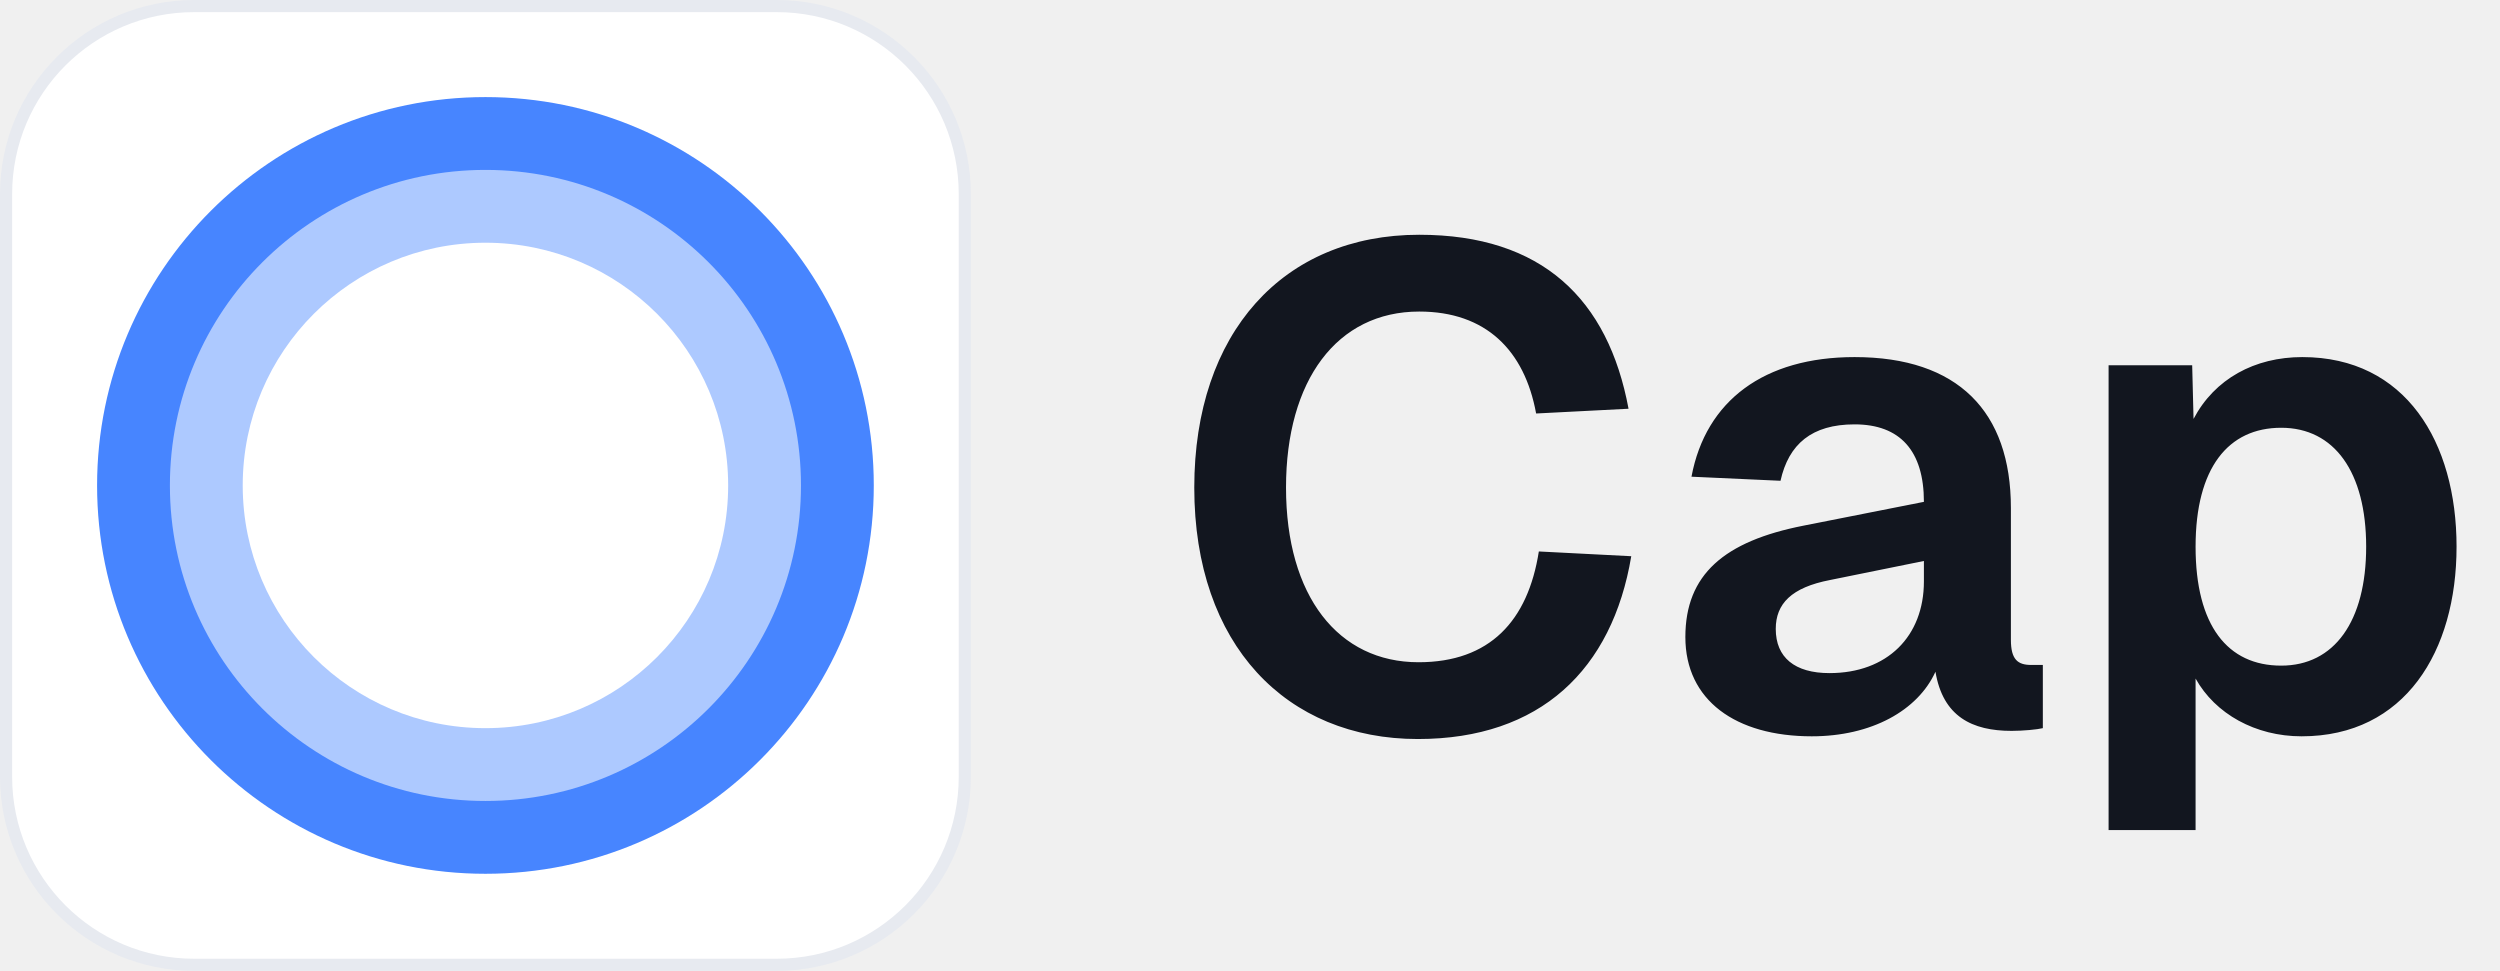
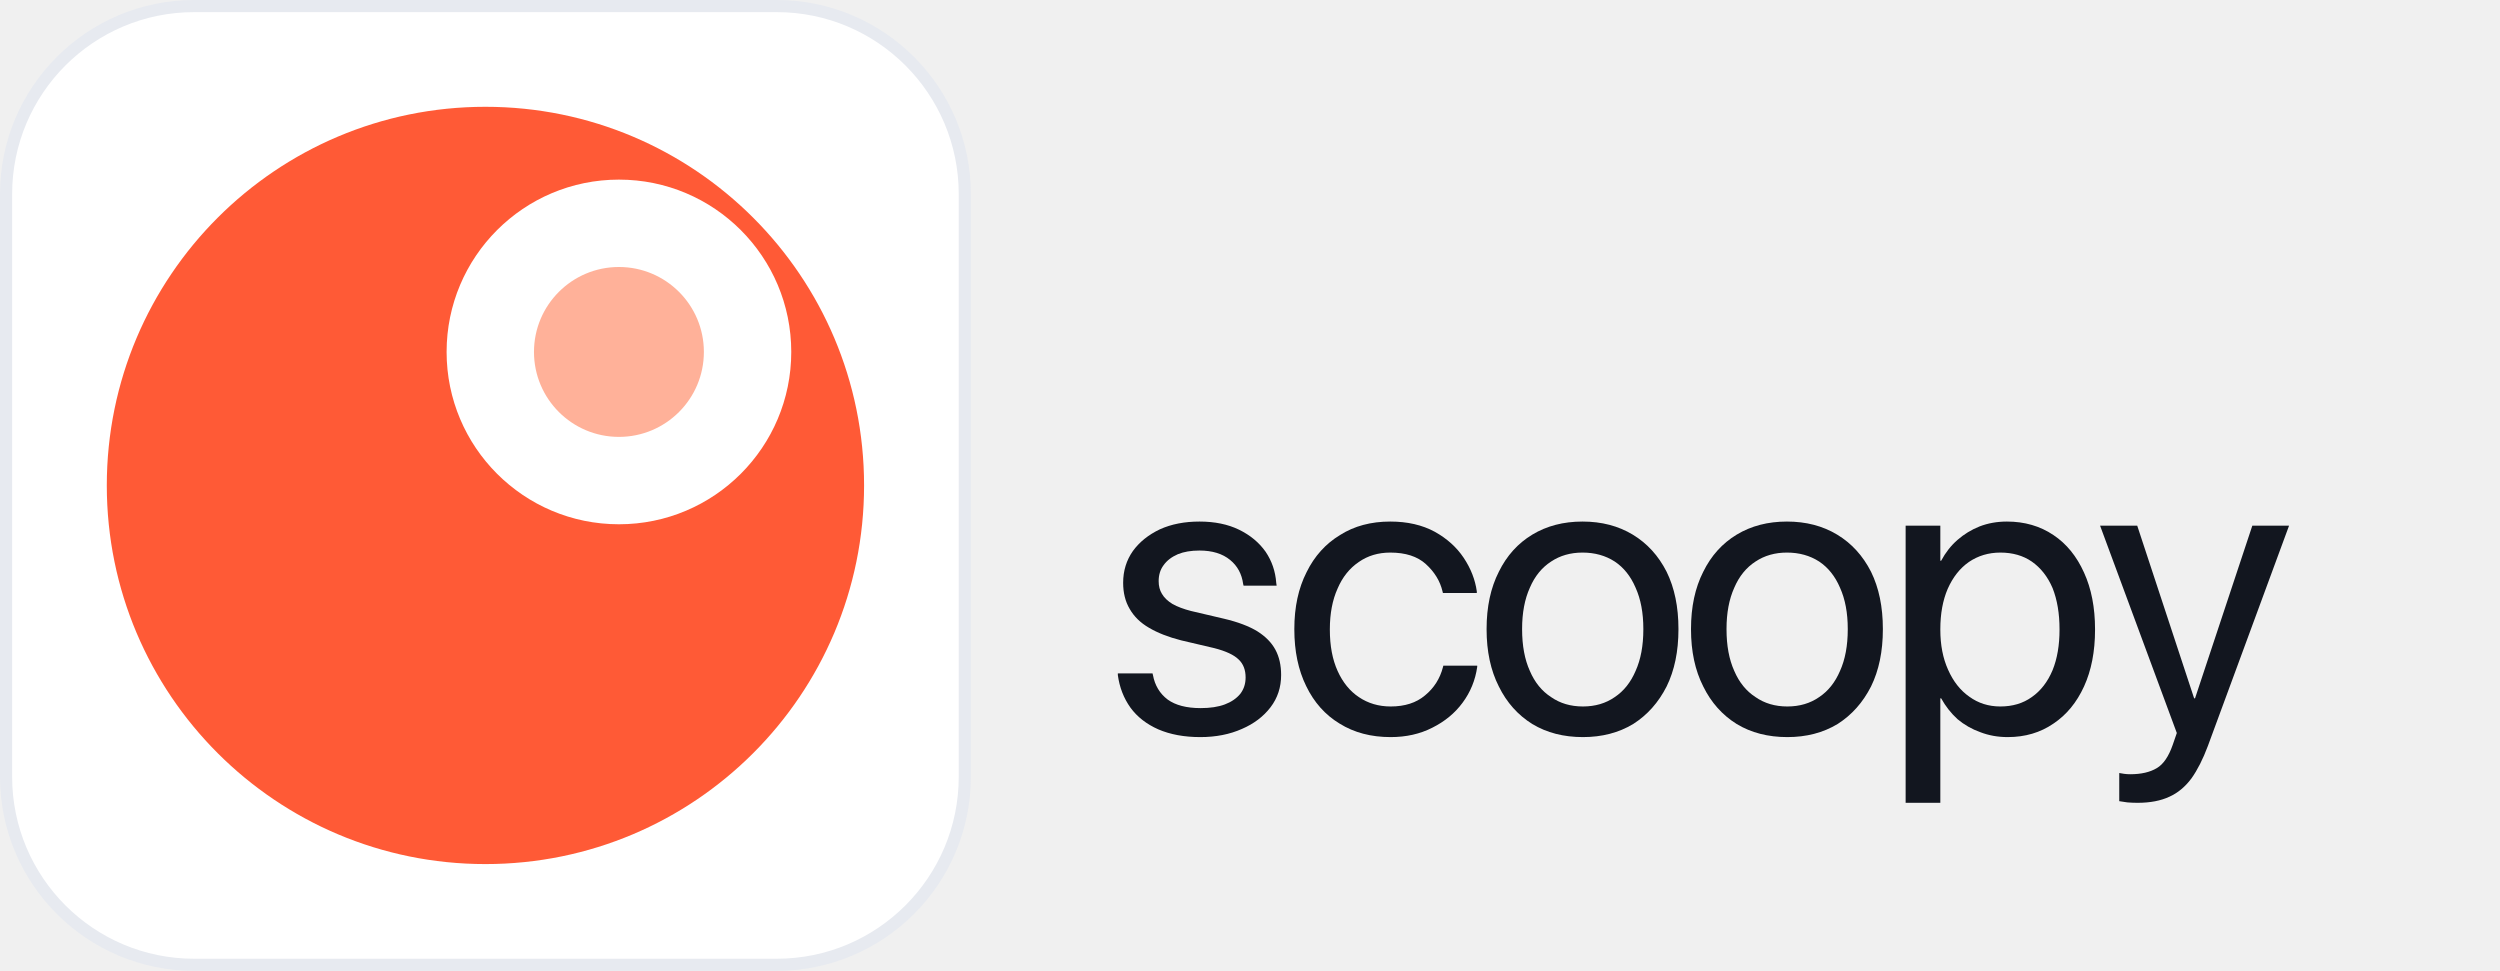
<svg xmlns="http://www.w3.org/2000/svg" width="103" height="40" viewBox="0 0 103 40" fill="none">
  <rect x="0.25" y="0.25" width="39.5" height="39.5" rx="7.75" fill="white" />
  <rect x="0.25" y="0.25" width="39.5" height="39.5" rx="7.75" stroke="#E7EAF0" stroke-width="0.5" />
-   <path d="M20 36C28.837 36 36 28.837 36 20C36 11.164 28.837 4 20 4C11.164 4 4 11.164 4 20C4 28.837 11.164 36 20 36Z" fill="#4785FF" />
-   <path d="M20 33C27.18 33 33 27.18 33 20C33 12.82 27.18 7 20 7C12.82 7 7 12.82 7 20C7 27.18 12.82 33 20 33Z" fill="#ADC9FF" />
-   <path d="M20 30C25.523 30 30 25.523 30 20C30 14.477 25.523 10 20 10C14.477 10 10 14.477 10 20C10 25.523 14.477 30 20 30Z" fill="white" />
-   <path d="M58.416 30.448C53.012 30.448 49.204 26.584 49.204 20.088C49.204 13.704 52.872 9.672 58.472 9.672C63.54 9.672 66.256 12.332 67.096 16.84L63.288 17.036C62.812 14.432 61.216 12.836 58.472 12.836C55.084 12.836 52.984 15.664 52.984 20.088C52.984 24.568 55.14 27.284 58.444 27.284C61.384 27.284 62.952 25.576 63.4 22.72L67.208 22.916C66.424 27.592 63.456 30.448 58.416 30.448ZM74.645 30.336C71.509 30.336 69.437 28.852 69.437 26.248C69.437 23.672 71.033 22.3 74.309 21.656L79.265 20.676C79.265 18.576 78.285 17.484 76.409 17.484C74.645 17.484 73.693 18.296 73.357 19.808L69.689 19.64C70.277 16.504 72.685 14.712 76.409 14.712C80.665 14.712 82.849 16.952 82.849 20.928V26.36C82.849 27.172 83.129 27.396 83.689 27.396H84.165V30C83.941 30.056 83.353 30.112 82.877 30.112C81.253 30.112 80.049 29.524 79.741 27.676C79.013 29.272 77.109 30.336 74.645 30.336ZM75.373 27.732C77.753 27.732 79.265 26.22 79.265 23.952V23.112L75.401 23.896C73.805 24.204 73.161 24.876 73.161 25.912C73.161 27.088 73.945 27.732 75.373 27.732ZM86.874 34.2V15.048H90.318L90.374 17.26C91.242 15.608 92.894 14.712 94.854 14.712C99.11 14.712 101.21 18.212 101.21 22.524C101.21 26.836 99.082 30.336 94.826 30.336C92.922 30.336 91.27 29.412 90.458 27.956V34.2H86.874ZM93.986 27.424C96.17 27.424 97.486 25.604 97.486 22.524C97.486 19.444 96.17 17.624 93.986 17.624C91.802 17.624 90.458 19.276 90.458 22.524C90.458 25.772 91.774 27.424 93.986 27.424Z" fill="#12161F" />
+   <defs>
+     <mask id="scoopy">
+       <rect width="40" height="40" fill="#fff" />
+       <circle cx="25.5" cy="14.5" r="7.1" fill="#000" />
+     </mask>
+   </defs>
+   <circle cx="20" cy="20" r="15.6" fill="#FF5A36" mask="url(#scoopy)" />
+   <circle cx="25.5" cy="14.5" r="3.5" fill="#FFB199" />
+   <path transform="translate(45.500 30.2) scale(16.8184)" d="M0.235 0.01Q0.176 0.01 0.132 -0.009Q0.089 -0.028 0.064 -0.062Q0.039 -0.097 0.033 -0.142L0.033 -0.146H0.118L0.119 -0.142Q0.126 -0.104 0.155 -0.082Q0.184 -0.061 0.236 -0.061Q0.271 -0.061 0.295 -0.07Q0.319 -0.079 0.333 -0.096Q0.346 -0.113 0.346 -0.136V-0.136Q0.346 -0.164 0.329 -0.18Q0.312 -0.197 0.269 -0.208L0.188 -0.227Q0.141 -0.239 0.109 -0.258Q0.078 -0.276 0.062 -0.304Q0.046 -0.331 0.046 -0.368V-0.368Q0.046 -0.412 0.07 -0.446Q0.094 -0.479 0.136 -0.499Q0.178 -0.518 0.233 -0.518Q0.289 -0.518 0.33 -0.498Q0.371 -0.478 0.395 -0.444Q0.418 -0.41 0.421 -0.368L0.422 -0.361H0.341L0.34 -0.365Q0.335 -0.402 0.308 -0.424Q0.28 -0.447 0.233 -0.447Q0.202 -0.447 0.18 -0.438Q0.157 -0.428 0.145 -0.411Q0.133 -0.395 0.133 -0.372V-0.372Q0.133 -0.354 0.141 -0.341Q0.149 -0.327 0.167 -0.316Q0.185 -0.306 0.212 -0.299L0.293 -0.28Q0.344 -0.268 0.375 -0.249Q0.405 -0.23 0.419 -0.204Q0.433 -0.178 0.433 -0.142V-0.142Q0.433 -0.097 0.407 -0.063Q0.381 -0.029 0.337 -0.01Q0.292 0.01 0.235 0.01Z" fill="#12161F" />
+   <path transform="translate(52.822 30.2) scale(16.8184)" d="M0.266 0.01Q0.194 0.01 0.141 -0.023Q0.088 -0.055 0.059 -0.115Q0.03 -0.174 0.03 -0.254V-0.255Q0.03 -0.335 0.06 -0.394Q0.089 -0.453 0.142 -0.485Q0.194 -0.518 0.265 -0.518Q0.328 -0.518 0.374 -0.493Q0.419 -0.468 0.445 -0.429Q0.471 -0.39 0.477 -0.347L0.477 -0.343H0.394L0.393 -0.347Q0.384 -0.385 0.352 -0.414Q0.321 -0.442 0.265 -0.442Q0.221 -0.442 0.188 -0.419Q0.154 -0.396 0.136 -0.354Q0.117 -0.312 0.117 -0.254V-0.253Q0.117 -0.194 0.136 -0.152Q0.155 -0.11 0.188 -0.088Q0.222 -0.065 0.266 -0.065Q0.318 -0.065 0.35 -0.092Q0.383 -0.119 0.394 -0.161L0.395 -0.165H0.478L0.478 -0.162Q0.471 -0.113 0.442 -0.074Q0.414 -0.036 0.368 -0.013Q0.323 0.01 0.266 0.01Z" fill="#12161F" />
+   <path transform="translate(60.743 30.2) scale(16.8184)" d="M0.266 0.01Q0.195 0.01 0.142 -0.022Q0.089 -0.055 0.06 -0.114Q0.03 -0.173 0.03 -0.254V-0.255Q0.03 -0.336 0.06 -0.395Q0.089 -0.454 0.142 -0.486Q0.195 -0.518 0.265 -0.518Q0.335 -0.518 0.388 -0.486Q0.441 -0.454 0.471 -0.395Q0.5 -0.336 0.5 -0.255V-0.254Q0.5 -0.173 0.471 -0.114Q0.441 -0.055 0.389 -0.022Q0.336 0.01 0.266 0.01ZM0.266 -0.065Q0.311 -0.065 0.344 -0.088Q0.377 -0.11 0.395 -0.152Q0.414 -0.194 0.414 -0.254V-0.255Q0.414 -0.314 0.395 -0.356Q0.377 -0.398 0.344 -0.42Q0.31 -0.442 0.265 -0.442Q0.221 -0.442 0.188 -0.42Q0.154 -0.398 0.136 -0.356Q0.117 -0.314 0.117 -0.255V-0.254Q0.117 -0.194 0.136 -0.152Q0.154 -0.11 0.188 -0.088Q0.221 -0.065 0.266 -0.065Z" fill="#12161F" />
+   <path transform="translate(69.165 30.2) scale(16.8184)" d="M0.266 0.01Q0.195 0.01 0.142 -0.022Q0.089 -0.055 0.06 -0.114Q0.03 -0.173 0.03 -0.254V-0.255Q0.03 -0.336 0.06 -0.395Q0.089 -0.454 0.142 -0.486Q0.195 -0.518 0.265 -0.518Q0.335 -0.518 0.388 -0.486Q0.441 -0.454 0.471 -0.395Q0.5 -0.336 0.5 -0.255V-0.254Q0.5 -0.173 0.471 -0.114Q0.441 -0.055 0.389 -0.022Q0.336 0.01 0.266 0.01ZM0.266 -0.065Q0.311 -0.065 0.344 -0.088Q0.377 -0.11 0.395 -0.152Q0.414 -0.194 0.414 -0.254V-0.255Q0.414 -0.314 0.395 -0.356Q0.377 -0.398 0.344 -0.42Q0.31 -0.442 0.265 -0.442Q0.221 -0.442 0.188 -0.42Q0.154 -0.398 0.136 -0.356Q0.117 -0.314 0.117 -0.255V-0.254Q0.117 -0.194 0.136 -0.152Q0.154 -0.11 0.188 -0.088Q0.221 -0.065 0.266 -0.065Z" fill="#12161F" />
+   <path transform="translate(77.587 30.2) scale(16.8184)" d="M0.055 0.171V-0.508H0.14V-0.422H0.142Q0.158 -0.452 0.182 -0.473Q0.206 -0.494 0.236 -0.506Q0.267 -0.518 0.303 -0.518Q0.368 -0.518 0.417 -0.485Q0.465 -0.453 0.492 -0.393Q0.519 -0.334 0.519 -0.254V-0.253Q0.519 -0.173 0.492 -0.114Q0.465 -0.055 0.417 -0.023Q0.369 0.01 0.305 0.01Q0.269 0.01 0.238 -0.002Q0.207 -0.013 0.182 -0.034Q0.158 -0.056 0.142 -0.085H0.14V0.171ZM0.287 -0.065Q0.332 -0.065 0.364 -0.088Q0.397 -0.111 0.415 -0.154Q0.432 -0.196 0.432 -0.253V-0.254Q0.432 -0.312 0.415 -0.355Q0.397 -0.397 0.364 -0.42Q0.332 -0.442 0.287 -0.442Q0.244 -0.442 0.21 -0.419Q0.177 -0.396 0.158 -0.353Q0.14 -0.311 0.14 -0.254V-0.253Q0.14 -0.197 0.159 -0.155Q0.178 -0.112 0.211 -0.089Q0.244 -0.065 0.287 -0.065Z" fill="#12161F" />
+   <path transform="translate(86.321 30.2) scale(16.8184)" d="M0.104 0.171Q0.092 0.171 0.079 0.17Q0.067 0.168 0.059 0.167V0.098Q0.064 0.099 0.071 0.1Q0.078 0.101 0.086 0.101Q0.126 0.101 0.151 0.086Q0.175 0.072 0.19 0.029L0.2 0L0.012 -0.508H0.103L0.249 -0.065L0.231 -0.085H0.256L0.238 -0.065L0.385 -0.508H0.475L0.276 0.032Q0.258 0.08 0.236 0.111Q0.213 0.142 0.182 0.156Q0.15 0.171 0.104 0.171Z" fill="#12161F" />
</svg>
